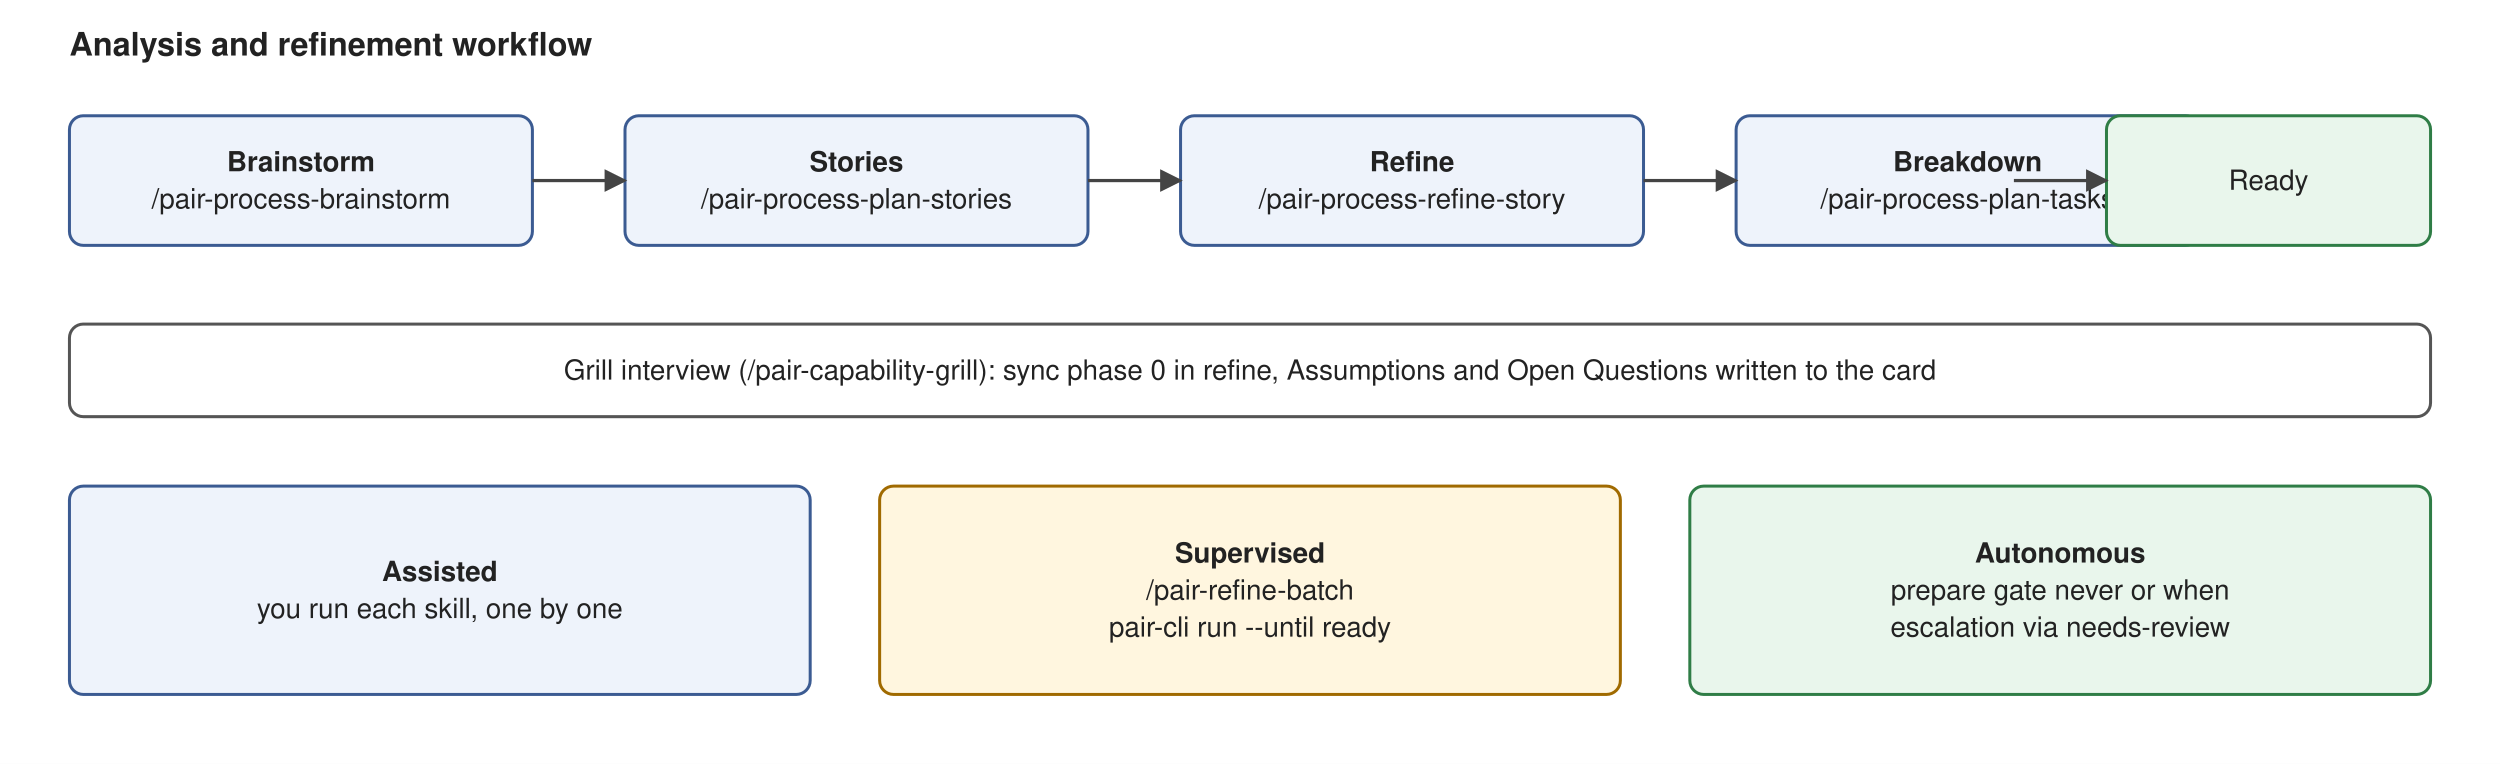
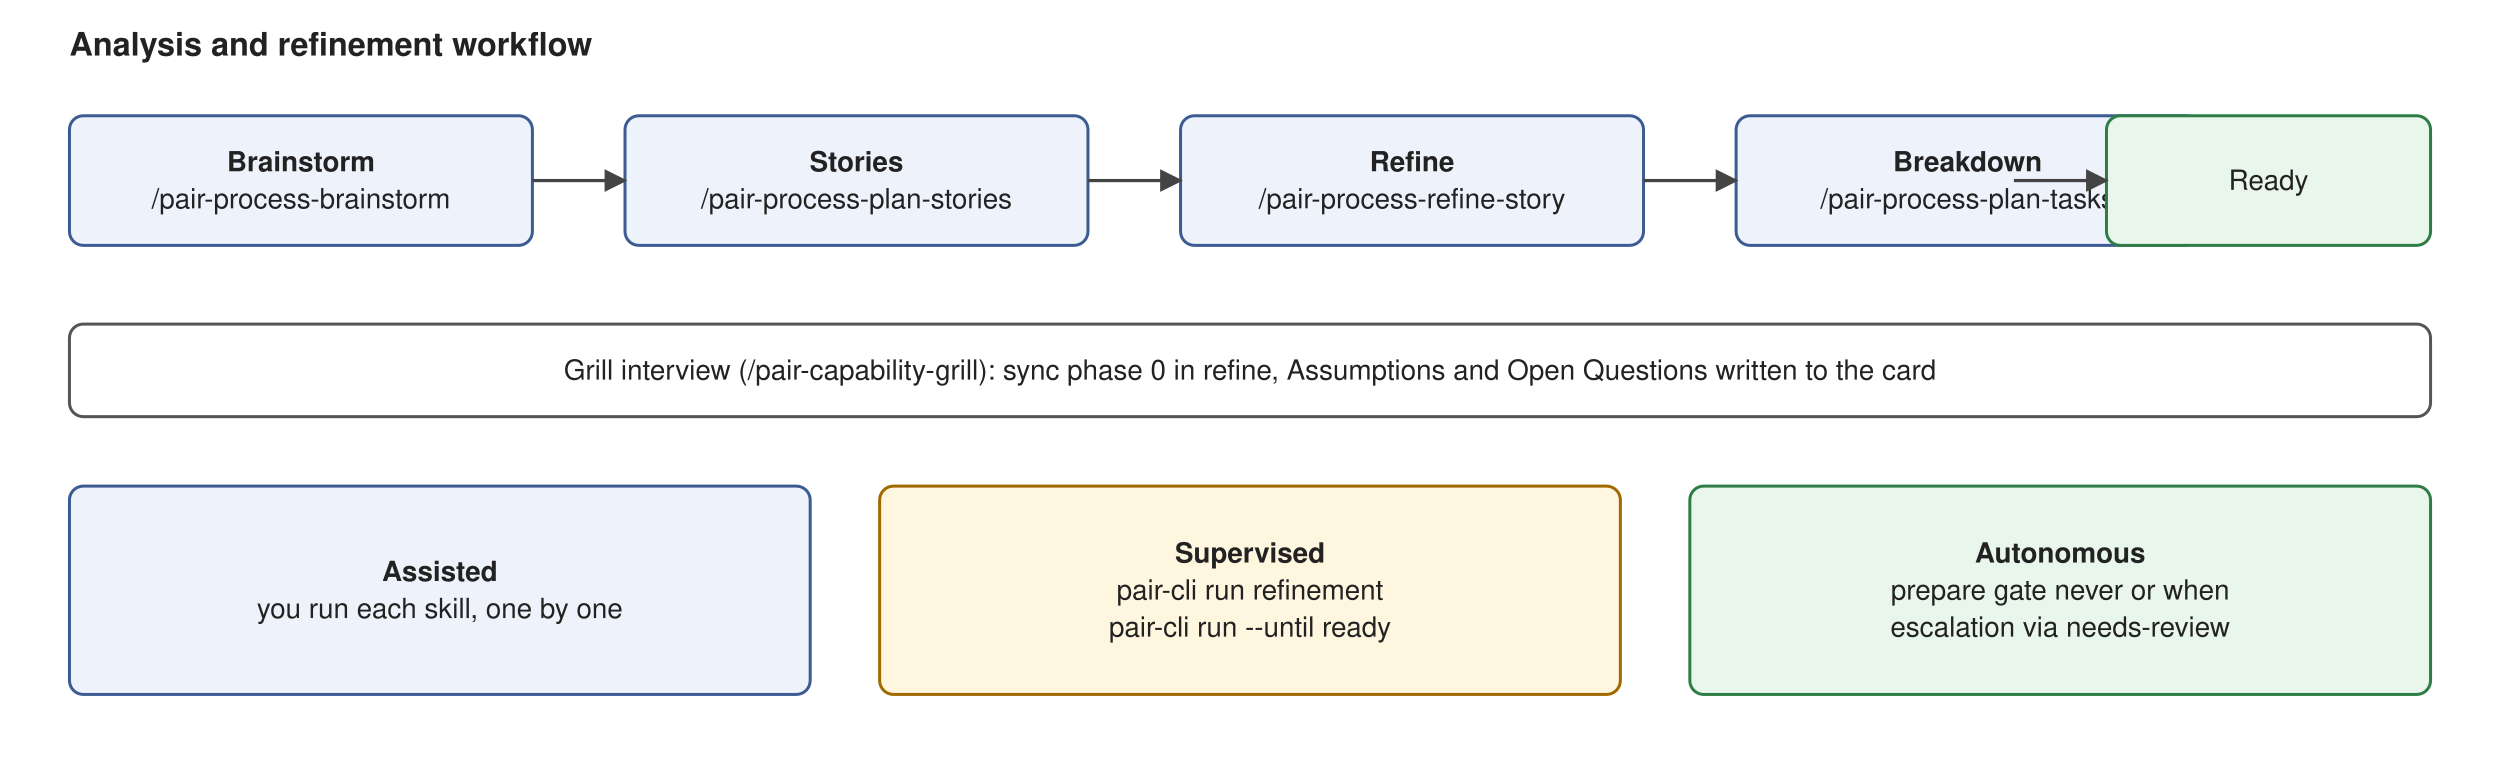
<svg xmlns="http://www.w3.org/2000/svg" viewBox="0 0 1080 330" width="1080" height="330" role="img" aria-labelledby="t d" font-family="Helvetica, Arial, sans-serif" font-size="12">
  <defs>
    <marker id="a" viewBox="0 0 10 10" refX="9" refY="5" markerWidth="7" markerHeight="7" orient="auto-start-reverse">
      <path d="M0 0L10 5L0 10z" fill="#444" />
    </marker>
  </defs>
  <rect width="1080" height="330" fill="#ffffff" />
  <text x="30" y="24" font-size="14" font-weight="bold" fill="#222">Analysis and refinement workflow</text>
  <rect x="30" y="50" width="200" height="56" rx="6" fill="#eef3fb" stroke="#3b5b92" stroke-width="1.3" />
  <text x="130.0" y="74.0" text-anchor="middle" fill="#222" font-weight="bold">Brainstorm</text>
  <text x="130.0" y="90.0" text-anchor="middle" fill="#222">/pair-process-brainstorm</text>
  <rect x="270" y="50" width="200" height="56" rx="6" fill="#eef3fb" stroke="#3b5b92" stroke-width="1.3" />
  <text x="370.0" y="74.0" text-anchor="middle" fill="#222" font-weight="bold">Stories</text>
  <text x="370.0" y="90.0" text-anchor="middle" fill="#222">/pair-process-plan-stories</text>
  <polyline points="230,78.0 270,78.0" fill="none" stroke="#444" stroke-width="1.4" marker-end="url(#a)" />
  <rect x="510" y="50" width="200" height="56" rx="6" fill="#eef3fb" stroke="#3b5b92" stroke-width="1.3" />
  <text x="610.0" y="74.0" text-anchor="middle" fill="#222" font-weight="bold">Refine</text>
  <text x="610.0" y="90.0" text-anchor="middle" fill="#222">/pair-process-refine-story</text>
  <polyline points="470,78.0 510,78.0" fill="none" stroke="#444" stroke-width="1.4" marker-end="url(#a)" />
  <rect x="750" y="50" width="200" height="56" rx="6" fill="#eef3fb" stroke="#3b5b92" stroke-width="1.3" />
  <text x="850.0" y="74.0" text-anchor="middle" fill="#222" font-weight="bold">Breakdown</text>
  <text x="850.0" y="90.0" text-anchor="middle" fill="#222">/pair-process-plan-tasks</text>
  <polyline points="710,78.0 750,78.0" fill="none" stroke="#444" stroke-width="1.4" marker-end="url(#a)" />
  <rect x="910" y="50" width="140" height="56" rx="6" fill="#e9f6ec" stroke="#2f7d46" stroke-width="1.3" />
  <text x="980.0" y="82.0" text-anchor="middle" fill="#222">Ready</text>
  <polyline points="870,78 910,78" fill="none" stroke="#444" stroke-width="1.4" marker-end="url(#a)" />
  <rect x="30" y="140" width="1020" height="40" rx="6" fill="#ffffff" stroke="#555555" stroke-width="1.3" />
  <text x="540.0" y="164.0" text-anchor="middle" fill="#222">Grill interview (/pair-capability-grill): sync phase 0 in refine, Assumptions and Open Questions written to the card</text>
  <rect x="30" y="210" width="320" height="90" rx="6" fill="#eef3fb" stroke="#3b5b92" stroke-width="1.3" />
  <text x="190.0" y="251.0" text-anchor="middle" fill="#222" font-weight="bold">Assisted</text>
  <text x="190.0" y="267.0" text-anchor="middle" fill="#222">you run each skill, one by one</text>
  <rect x="380" y="210" width="320" height="90" rx="6" fill="#fff6df" stroke="#a06a00" stroke-width="1.3" />
  <text x="540.0" y="243.0" text-anchor="middle" fill="#222" font-weight="bold">Supervised</text>
-   <text x="540.0" y="259.0" text-anchor="middle" fill="#222">/pair-refine-batch</text>
+   <text x="540.0" y="259.0" text-anchor="middle" fill="#222">pair-cli run refinement</text>
  <text x="540.0" y="275.0" text-anchor="middle" fill="#222">pair-cli run --until ready</text>
  <rect x="730" y="210" width="320" height="90" rx="6" fill="#e9f6ec" stroke="#2f7d46" stroke-width="1.3" />
  <text x="890.0" y="243.0" text-anchor="middle" fill="#222" font-weight="bold">Autonomous</text>
  <text x="890.0" y="259.0" text-anchor="middle" fill="#222">prepare gate never or when</text>
  <text x="890.0" y="275.0" text-anchor="middle" fill="#222">escalation via needs-review</text>
</svg>
